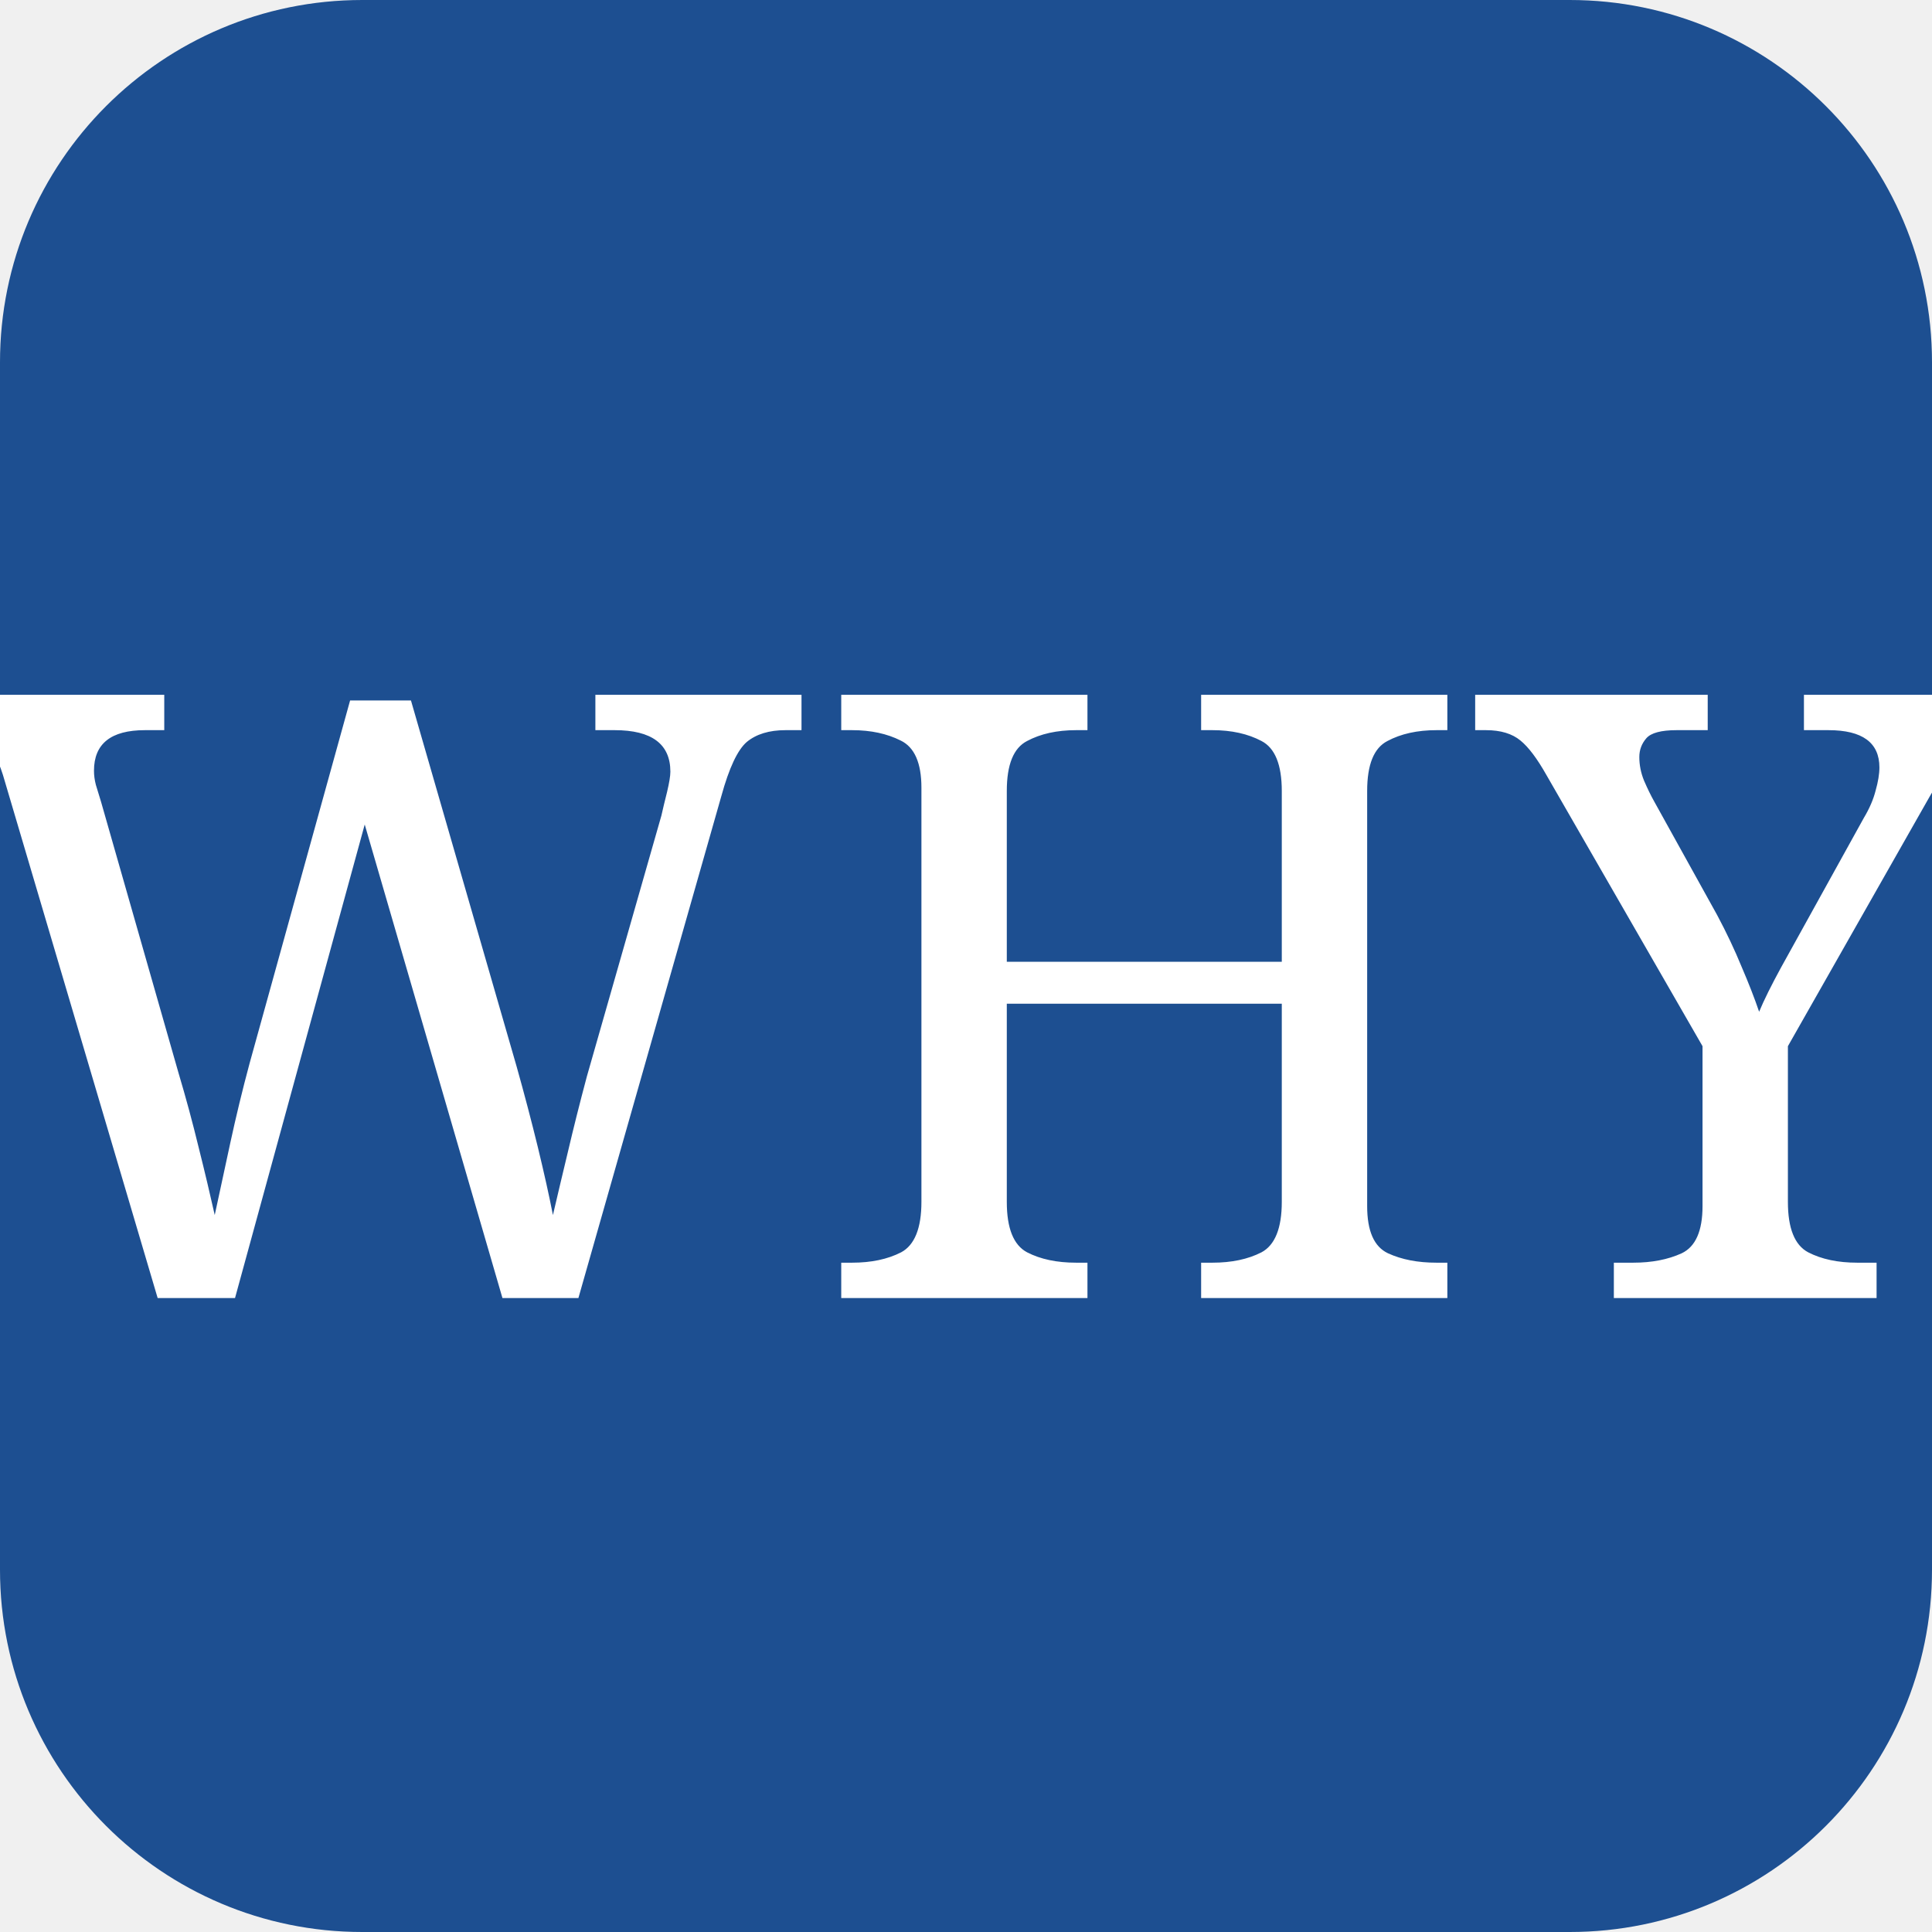
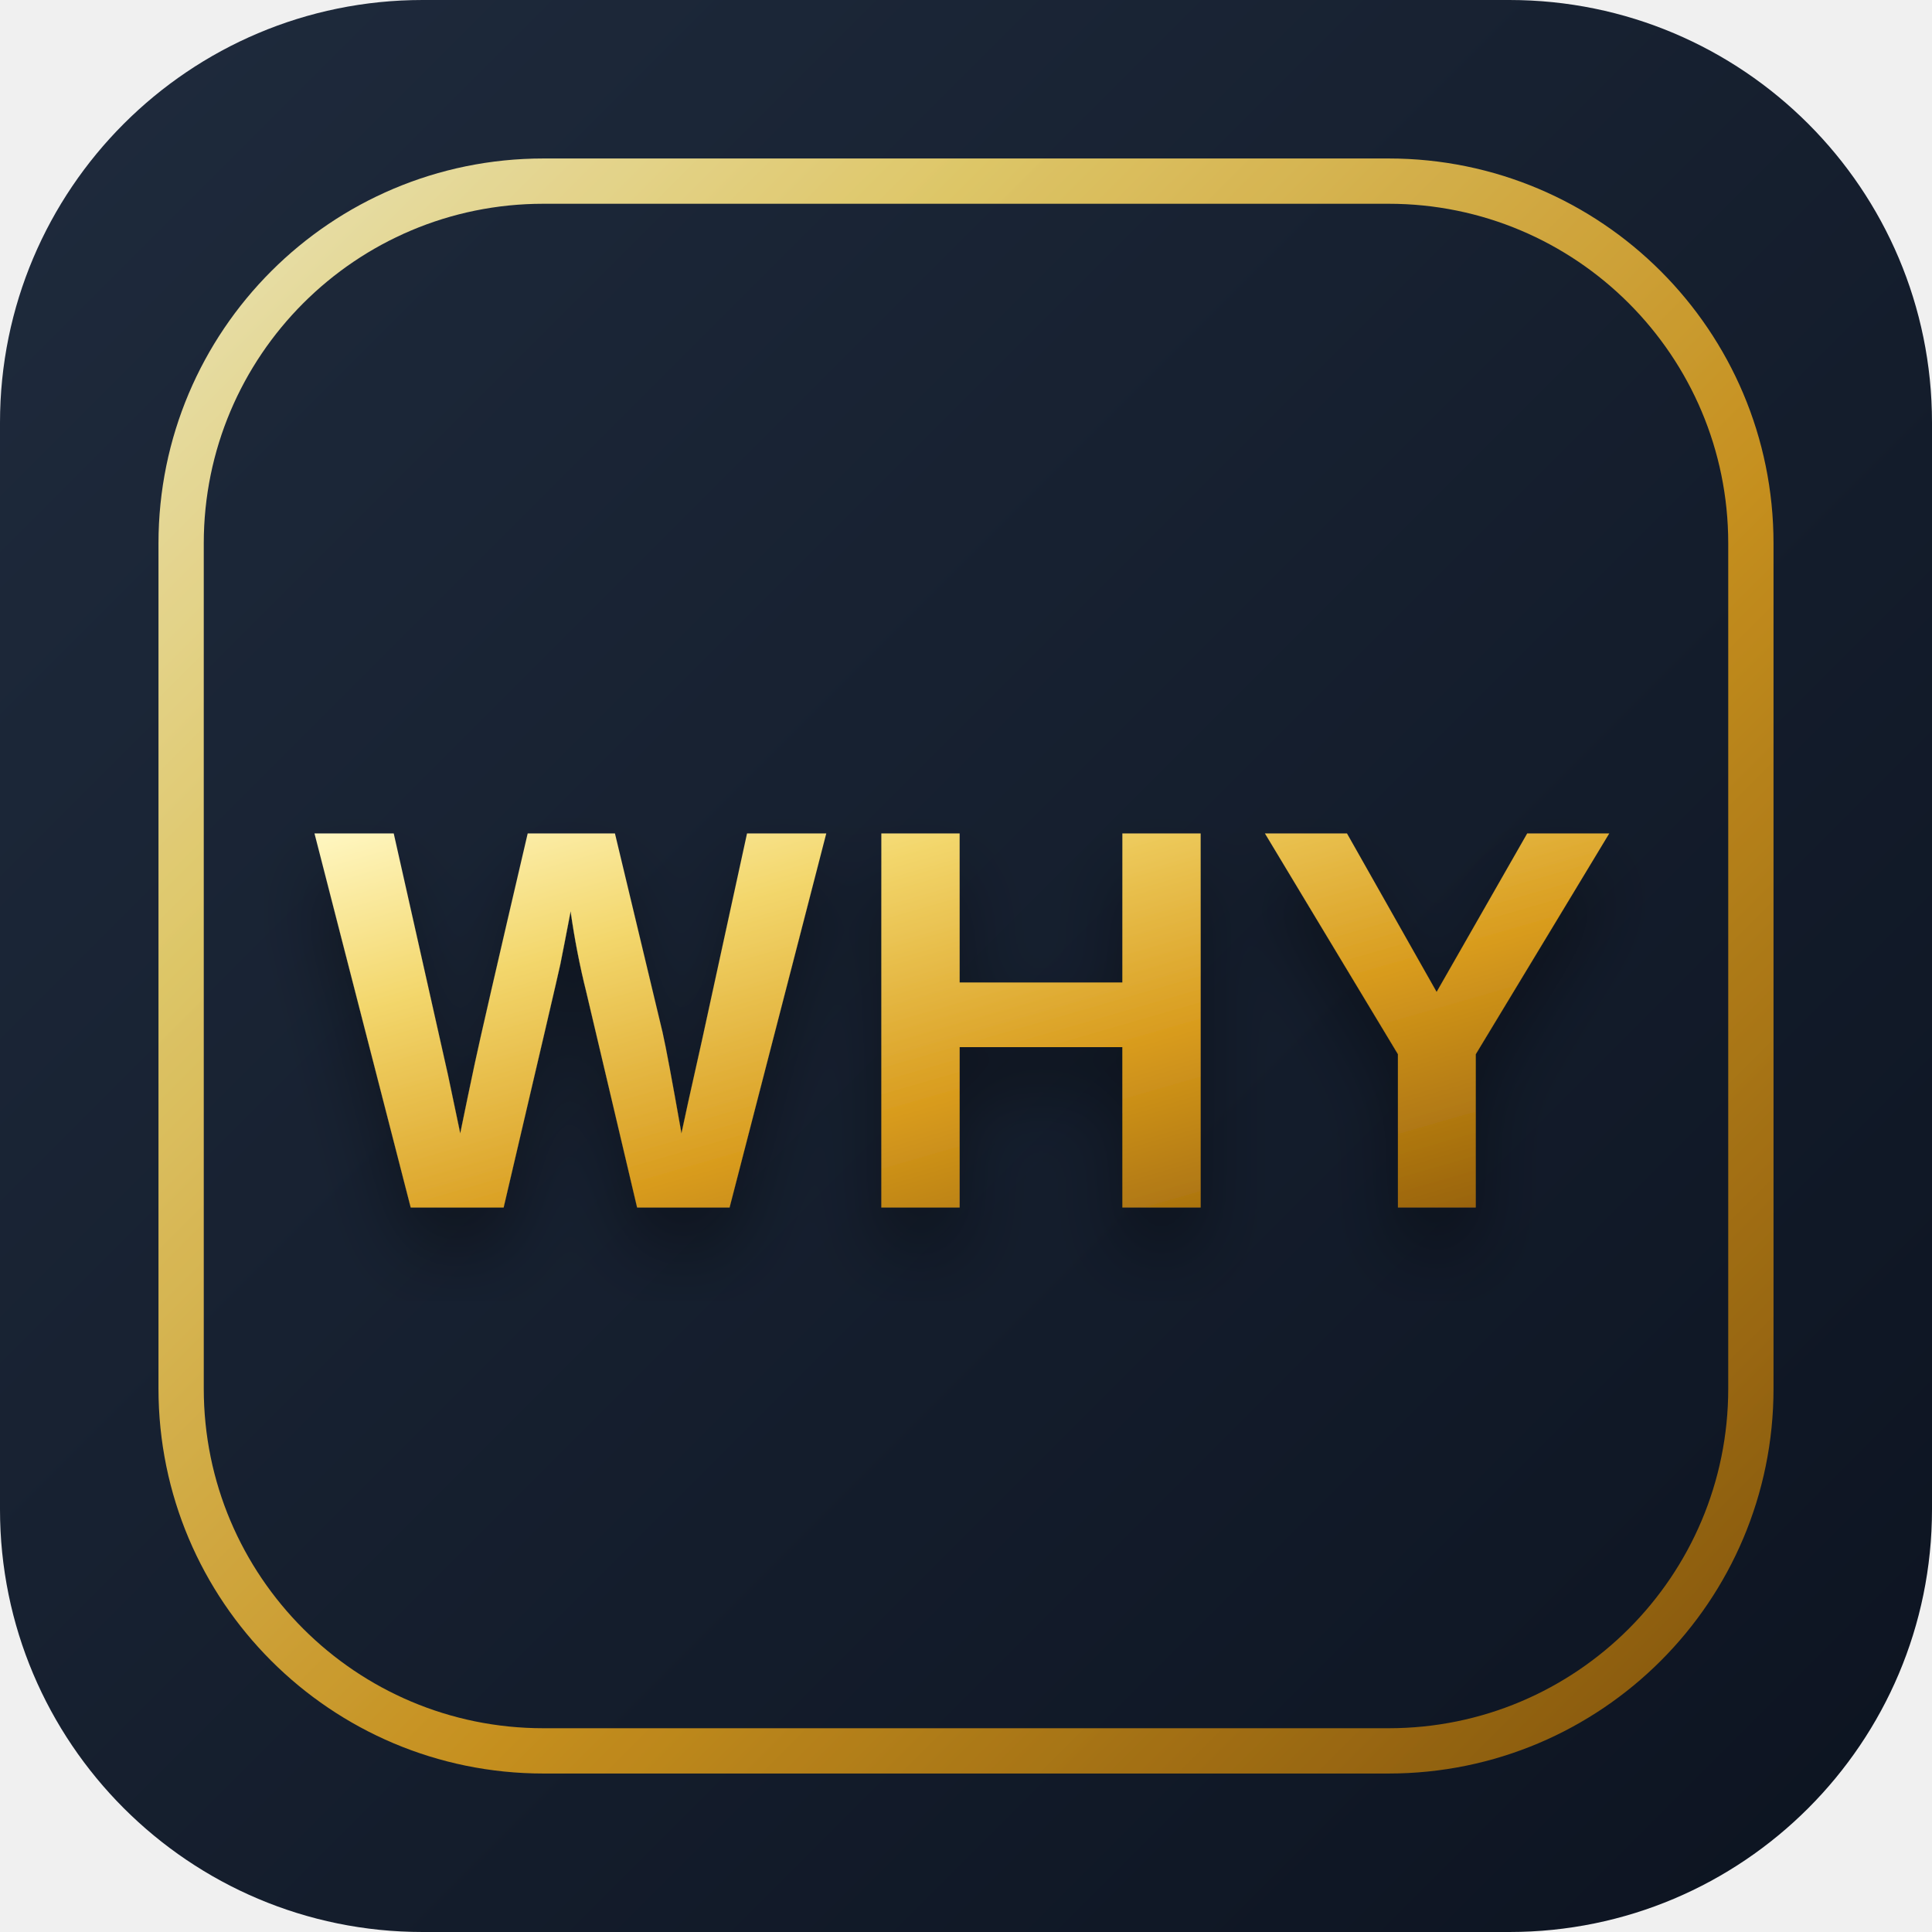
- <svg xmlns="http://www.w3.org/2000/svg" viewBox="0 0 64 64">
-   <rect width="64" height="64" rx="12" fill="#1d4f91" />
-   <text x="32" y="43" font-family="Georgia, serif" font-size="28" text-anchor="middle" fill="#ffffff">WHY</text>
+ <svg xmlns="http://www.w3.org/2000/svg" viewBox="0 0 64 64" role="img" aria-labelledby="title desc">
+   <defs>
+     <linearGradient id="bg" x1="0%" y1="0%" x2="100%" y2="100%">
+       <stop offset="0%" stop-color="#1f2b3d" />
+       <stop offset="100%" stop-color="#0c1320" />
+     </linearGradient>
+     <linearGradient id="gold" x1="0%" y1="0%" x2="100%" y2="100%">
+       <stop offset="0%" stop-color="#fff7c2" />
+       <stop offset="25%" stop-color="#f3d76d" />
+       <stop offset="60%" stop-color="#d89b1d" />
+       <stop offset="100%" stop-color="#8f5b08" />
+     </linearGradient>
+     <filter id="shadow" x="-25%" y="-25%" width="150%" height="150%">
+       <feDropShadow dx="0" dy="1.5" stdDeviation="1.2" flood-color="#000000" flood-opacity="0.35" />
+     </filter>
+   </defs>
+   <rect width="64" height="64" rx="14" fill="url(#bg)" />
+   <rect x="6" y="6" width="52" height="52" rx="12" fill="none" stroke="url(#gold)" stroke-width="1.5" opacity="0.9" />
+   <text x="32" y="40" text-anchor="middle" font-size="18" font-weight="700" letter-spacing="0.6" fill="url(#gold)" font-family="Segoe UI, Arial, sans-serif" filter="url(#shadow)">WHY</text>
+   <path d="M18 48h28" stroke="url(#gold)" stroke-width="1.3" stroke-linecap="round" opacity="0.9" />
</svg>
